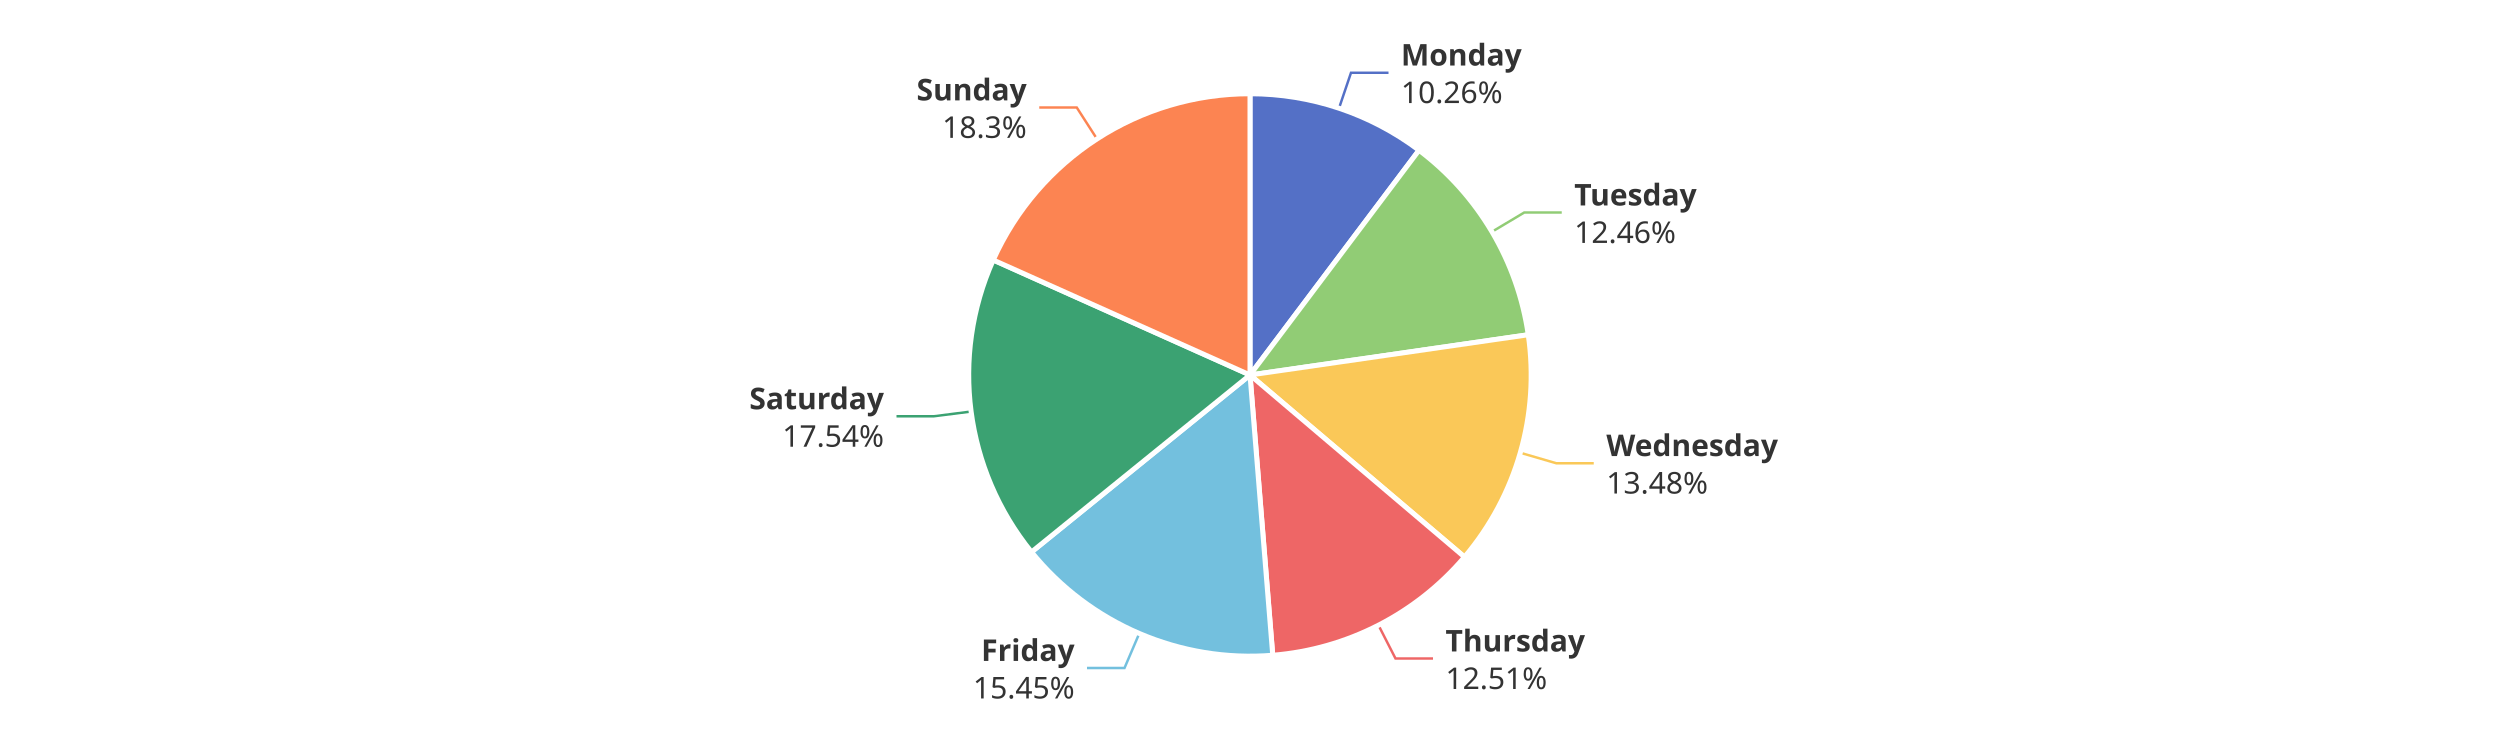
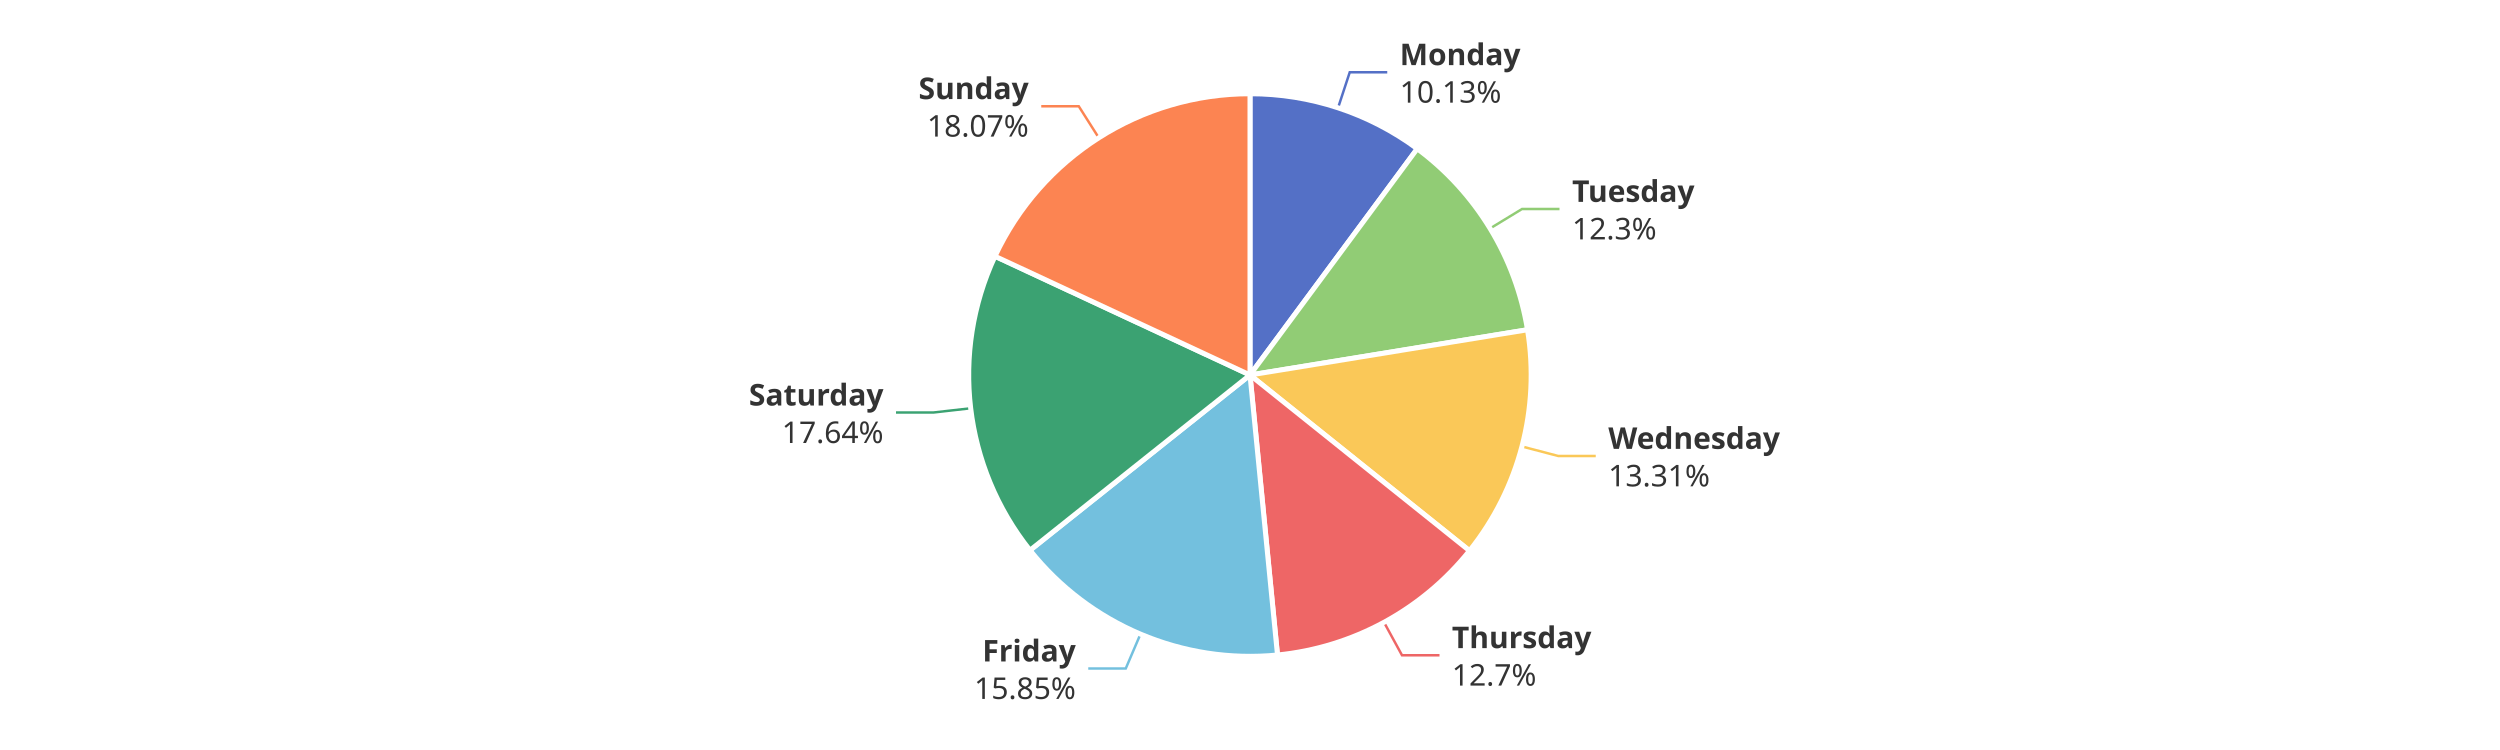
<svg xmlns="http://www.w3.org/2000/svg" width="1000" height="300" version="1.1" baseProfile="full" viewBox="0 0 1000 300">
  <rect width="1000" height="300" x="0" y="0" id="0" fill="#ffffff" />
-   <polyline points="535.6 43.3 540.4 29.1 555.4 29.1" fill="none" stroke="#5470c6" />
-   <polyline points="596.8 92.7 609.7 85 624.7 85" fill="none" stroke="#91cc75" />
-   <polyline points="608.1 181.1 622.5 185.3 637.5 185.3" fill="none" stroke="#fac858" />
-   <polyline points="551.4 250.1 558.2 263.4 573.2 263.4" fill="none" stroke="#ee6666" />
-   <polyline points="455.7 253.4 449.8 267.2 434.8 267.2" fill="none" stroke="#73c0de" />
-   <polyline points="388.5 164.6 373.6 166.5 358.6 166.5" fill="none" stroke="#3ba272" />
-   <polyline points="438.8 55.6 430.7 43 415.7 43" fill="none" stroke="#fc8452" />
-   <path d="M500 37.5A112.5 112.5 0 0 1 567.6 60.1L500 150Z" fill="#5470c6" stroke="#fff" stroke-width="2" stroke-linejoin="round" />
-   <path d="M567.6 60.1A112.5 112.5 0 0 1 611.3 133.9L500 150Z" fill="#91cc75" stroke="#fff" stroke-width="2" stroke-linejoin="round" />
-   <path d="M611.3 133.9A112.5 112.5 0 0 1 585.8 222.8L500 150Z" fill="#fac858" stroke="#fff" stroke-width="2" stroke-linejoin="round" />
-   <path d="M585.8 222.8A112.5 112.5 0 0 1 509.1 262.1L500 150Z" fill="#ee6666" stroke="#fff" stroke-width="2" stroke-linejoin="round" />
-   <path d="M509.1 262.1A112.5 112.5 0 0 1 412.6 220.8L500 150Z" fill="#73c0de" stroke="#fff" stroke-width="2" stroke-linejoin="round" />
-   <path d="M412.6 220.8A112.5 112.5 0 0 1 397.3 104L500 150Z" fill="#3ba272" stroke="#fff" stroke-width="2" stroke-linejoin="round" />
-   <path d="M397.3 104A112.5 112.5 0 0 1 500 37.5L500 150Z" fill="#fc8452" stroke="#fff" stroke-width="2" stroke-linejoin="round" />
-   <path d="M0 -15l42.8 0l0 30l-42.8 0Z" transform="translate(560.3888 29.0662)" fill="none" />
-   <text dominant-baseline="central" text-anchor="start" style="font-size:12px;font-family:sans-serif;font-weight:bold;" y="-7.5" transform="translate(560.3888 29.0662)" fill="#333" stroke="rgb(255,255,255)" stroke-width="2" paint-order="stroke" stroke-miterlimit="2">Monday</text>
-   <text dominant-baseline="central" text-anchor="start" style="font-size:12px;font-family:sans-serif;" y="7.5" transform="translate(560.3888 29.0662)" fill="#333" stroke="rgb(255,255,255)" stroke-width="2" paint-order="stroke" stroke-miterlimit="2">10.26%</text>
-   <path d="M0 -15l46.2 0l0 30l-46.2 0Z" transform="translate(629.7038 85.0283)" fill="none" />
-   <text dominant-baseline="central" text-anchor="start" style="font-size:12px;font-family:sans-serif;font-weight:bold;" y="-7.5" transform="translate(629.7038 85.0283)" fill="#333" stroke="rgb(255,255,255)" stroke-width="2" paint-order="stroke" stroke-miterlimit="2">Tuesday</text>
-   <text dominant-baseline="central" text-anchor="start" style="font-size:12px;font-family:sans-serif;" y="7.5" transform="translate(629.7038 85.0283)" fill="#333" stroke="rgb(255,255,255)" stroke-width="2" paint-order="stroke" stroke-miterlimit="2">12.46%</text>
-   <path d="M0 -15l63.6 0l0 30l-63.6 0Z" transform="translate(642.5265 185.2635)" fill="none" />
-   <text dominant-baseline="central" text-anchor="start" style="font-size:12px;font-family:sans-serif;font-weight:bold;" y="-7.5" transform="translate(642.5265 185.2635)" fill="#333" stroke="rgb(255,255,255)" stroke-width="2" paint-order="stroke" stroke-miterlimit="2">Wednesday</text>
-   <text dominant-baseline="central" text-anchor="start" style="font-size:12px;font-family:sans-serif;" y="7.5" transform="translate(642.5265 185.2635)" fill="#333" stroke="rgb(255,255,255)" stroke-width="2" paint-order="stroke" stroke-miterlimit="2">13.48%</text>
-   <path d="M0 -15l50.2 0l0 30l-50.2 0Z" transform="translate(578.2048 263.4392)" fill="none" />
-   <text dominant-baseline="central" text-anchor="start" style="font-size:12px;font-family:sans-serif;font-weight:bold;" y="-7.5" transform="translate(578.2048 263.4392)" fill="#333" stroke="rgb(255,255,255)" stroke-width="2" paint-order="stroke" stroke-miterlimit="2">Thursday</text>
-   <text dominant-baseline="central" text-anchor="start" style="font-size:12px;font-family:sans-serif;" y="7.5" transform="translate(578.2048 263.4392)" fill="#333" stroke="rgb(255,255,255)" stroke-width="2" paint-order="stroke" stroke-miterlimit="2">12.51%</text>
-   <path d="M-40.9 -15l40.9 0l0 30l-40.9 0Z" transform="translate(429.842 267.2195)" fill="none" />
-   <text dominant-baseline="central" text-anchor="end" style="font-size:12px;font-family:sans-serif;font-weight:bold;" y="-7.5" transform="translate(429.842 267.2195)" fill="#333" stroke="rgb(255,255,255)" stroke-width="2" paint-order="stroke" stroke-miterlimit="2">Friday</text>
-   <text dominant-baseline="central" text-anchor="end" style="font-size:12px;font-family:sans-serif;" y="7.5" transform="translate(429.842 267.2195)" fill="#333" stroke="rgb(255,255,255)" stroke-width="2" paint-order="stroke" stroke-miterlimit="2">15.45%</text>
-   <path d="M-48.2 -15l48.2 0l0 30l-48.2 0Z" transform="translate(353.5769 166.5362)" fill="none" />
-   <text dominant-baseline="central" text-anchor="end" style="font-size:12px;font-family:sans-serif;font-weight:bold;" y="-7.5" transform="translate(353.5769 166.5362)" fill="#333" stroke="rgb(255,255,255)" stroke-width="2" paint-order="stroke" stroke-miterlimit="2">Saturday</text>
-   <text dominant-baseline="central" text-anchor="end" style="font-size:12px;font-family:sans-serif;" y="7.5" transform="translate(353.5769 166.5362)" fill="#333" stroke="rgb(255,255,255)" stroke-width="2" paint-order="stroke" stroke-miterlimit="2">17.54%</text>
-   <path d="M-40.9 -15l40.9 0l0 30l-40.9 0Z" transform="translate(410.6705 42.9968)" fill="none" />
-   <text dominant-baseline="central" text-anchor="end" style="font-size:12px;font-family:sans-serif;font-weight:bold;" y="-7.5" transform="translate(410.6705 42.9968)" fill="#333" stroke="rgb(255,255,255)" stroke-width="2" paint-order="stroke" stroke-miterlimit="2">Sunday</text>
-   <text dominant-baseline="central" text-anchor="end" style="font-size:12px;font-family:sans-serif;" y="7.5" transform="translate(410.6705 42.9968)" fill="#333" stroke="rgb(255,255,255)" stroke-width="2" paint-order="stroke" stroke-miterlimit="2">18.3%</text>
+   <polyline points="535.2 43.2 539.9 28.9 554.9 28.9" fill="none" stroke="#5470c6" />
+   <polyline points="596 91.4 608.8 83.6 623.8 83.6" fill="none" stroke="#91cc75" />
+   <polyline points="608.8 178.6 623.3 182.4 638.3 182.4" fill="none" stroke="#fac858" />
+   <polyline points="553.6 248.9 560.8 262.1 575.8 262.1" fill="none" stroke="#ee6666" />
+   <polyline points="456.2 253.6 450.3 267.4 435.3 267.4" fill="none" stroke="#73c0de" />
+   <polyline points="388.3 163.3 373.4 165 358.4 165" fill="none" stroke="#3ba272" />
+   <polyline points="439.5 55.1 431.5 42.5 416.5 42.5" fill="none" stroke="#fc8452" />
+   <path d="M500 37.5A112.5 112.5 0 0 1 566.9 59.5L500 150Z" fill="#5470c6" stroke="#fff" stroke-width="2" stroke-linejoin="round" />
+   <path d="M566.9 59.5A112.5 112.5 0 0 1 611 131.9L500 150Z" fill="#91cc75" stroke="#fff" stroke-width="2" stroke-linejoin="round" />
+   <path d="M611 131.9A112.5 112.5 0 0 1 587.8 220.3L500 150Z" fill="#fac858" stroke="#fff" stroke-width="2" stroke-linejoin="round" />
+   <path d="M587.8 220.3A112.5 112.5 0 0 1 511 262L500 150Z" fill="#ee6666" stroke="#fff" stroke-width="2" stroke-linejoin="round" />
+   <path d="M511 262A112.5 112.5 0 0 1 412 220.1L500 150Z" fill="#73c0de" stroke="#fff" stroke-width="2" stroke-linejoin="round" />
+   <path d="M412 220.1A112.5 112.5 0 0 1 398 102.5L500 150Z" fill="#3ba272" stroke="#fff" stroke-width="2" stroke-linejoin="round" />
+   <path d="M398 102.5A112.5 112.5 0 0 1 500 37.5L500 150Z" fill="#fc8452" stroke="#fff" stroke-width="2" stroke-linejoin="round" />
+   <path d="M0 -15l42.8 0l0 30l-42.8 0Z" transform="translate(559.8984 28.9035)" fill="none" />
+   <text dominant-baseline="central" text-anchor="start" style="font-size:12px;font-family:sans-serif;font-weight:bold;" y="-7.5" transform="translate(559.8984 28.9035)" fill="#333" stroke="rgb(255,255,255)" stroke-width="2" paint-order="stroke" stroke-miterlimit="2">Monday</text>
+   <text dominant-baseline="central" text-anchor="start" style="font-size:12px;font-family:sans-serif;" y="7.5" transform="translate(559.8984 28.9035)" fill="#333" stroke="rgb(255,255,255)" stroke-width="2" paint-order="stroke" stroke-miterlimit="2">10.13%</text>
+   <path d="M0 -15l46.2 0l0 30l-46.2 0Z" transform="translate(628.8438 83.5976)" fill="none" />
+   <text dominant-baseline="central" text-anchor="start" style="font-size:12px;font-family:sans-serif;font-weight:bold;" y="-7.5" transform="translate(628.8438 83.5976)" fill="#333" stroke="rgb(255,255,255)" stroke-width="2" paint-order="stroke" stroke-miterlimit="2">Tuesday</text>
+   <text dominant-baseline="central" text-anchor="start" style="font-size:12px;font-family:sans-serif;" y="7.5" transform="translate(628.8438 83.5976)" fill="#333" stroke="rgb(255,255,255)" stroke-width="2" paint-order="stroke" stroke-miterlimit="2">12.3%</text>
+   <path d="M0 -15l63.6 0l0 30l-63.6 0Z" transform="translate(643.3173 182.3896)" fill="none" />
+   <text dominant-baseline="central" text-anchor="start" style="font-size:12px;font-family:sans-serif;font-weight:bold;" y="-7.5" transform="translate(643.3173 182.3896)" fill="#333" stroke="rgb(255,255,255)" stroke-width="2" paint-order="stroke" stroke-miterlimit="2">Wednesday</text>
+   <text dominant-baseline="central" text-anchor="start" style="font-size:12px;font-family:sans-serif;" y="7.5" transform="translate(643.3173 182.3896)" fill="#333" stroke="rgb(255,255,255)" stroke-width="2" paint-order="stroke" stroke-miterlimit="2">13.31%</text>
+   <path d="M0 -15l50.2 0l0 30l-50.2 0Z" transform="translate(580.7612 262.0907)" fill="none" />
+   <text dominant-baseline="central" text-anchor="start" style="font-size:12px;font-family:sans-serif;font-weight:bold;" y="-7.5" transform="translate(580.7612 262.0907)" fill="#333" stroke="rgb(255,255,255)" stroke-width="2" paint-order="stroke" stroke-miterlimit="2">Thursday</text>
+   <text dominant-baseline="central" text-anchor="start" style="font-size:12px;font-family:sans-serif;" y="7.5" transform="translate(580.7612 262.0907)" fill="#333" stroke="rgb(255,255,255)" stroke-width="2" paint-order="stroke" stroke-miterlimit="2">12.7%</text>
+   <path d="M-40.9 -15l40.9 0l0 30l-40.9 0Z" transform="translate(430.3164 267.4214)" fill="none" />
+   <text dominant-baseline="central" text-anchor="end" style="font-size:12px;font-family:sans-serif;font-weight:bold;" y="-7.5" transform="translate(430.3164 267.4214)" fill="#333" stroke="rgb(255,255,255)" stroke-width="2" paint-order="stroke" stroke-miterlimit="2">Friday</text>
+   <text dominant-baseline="central" text-anchor="end" style="font-size:12px;font-family:sans-serif;" y="7.5" transform="translate(430.3164 267.4214)" fill="#333" stroke="rgb(255,255,255)" stroke-width="2" paint-order="stroke" stroke-miterlimit="2">15.85%</text>
+   <path d="M-48.2 -15l48.2 0l0 30l-48.2 0Z" transform="translate(353.391 165.0472)" fill="none" />
+   <text dominant-baseline="central" text-anchor="end" style="font-size:12px;font-family:sans-serif;font-weight:bold;" y="-7.5" transform="translate(353.391 165.0472)" fill="#333" stroke="rgb(255,255,255)" stroke-width="2" paint-order="stroke" stroke-miterlimit="2">Saturday</text>
+   <text dominant-baseline="central" text-anchor="end" style="font-size:12px;font-family:sans-serif;" y="7.5" transform="translate(353.391 165.0472)" fill="#333" stroke="rgb(255,255,255)" stroke-width="2" paint-order="stroke" stroke-miterlimit="2">17.64%</text>
+   <path d="M-40.9 -15l40.9 0l0 30l-40.9 0Z" transform="translate(411.4732 42.481)" fill="none" />
+   <text dominant-baseline="central" text-anchor="end" style="font-size:12px;font-family:sans-serif;font-weight:bold;" y="-7.5" transform="translate(411.4732 42.481)" fill="#333" stroke="rgb(255,255,255)" stroke-width="2" paint-order="stroke" stroke-miterlimit="2">Sunday</text>
+   <text dominant-baseline="central" text-anchor="end" style="font-size:12px;font-family:sans-serif;" y="7.5" transform="translate(411.4732 42.481)" fill="#333" stroke="rgb(255,255,255)" stroke-width="2" paint-order="stroke" stroke-miterlimit="2">18.07%</text>
</svg>
